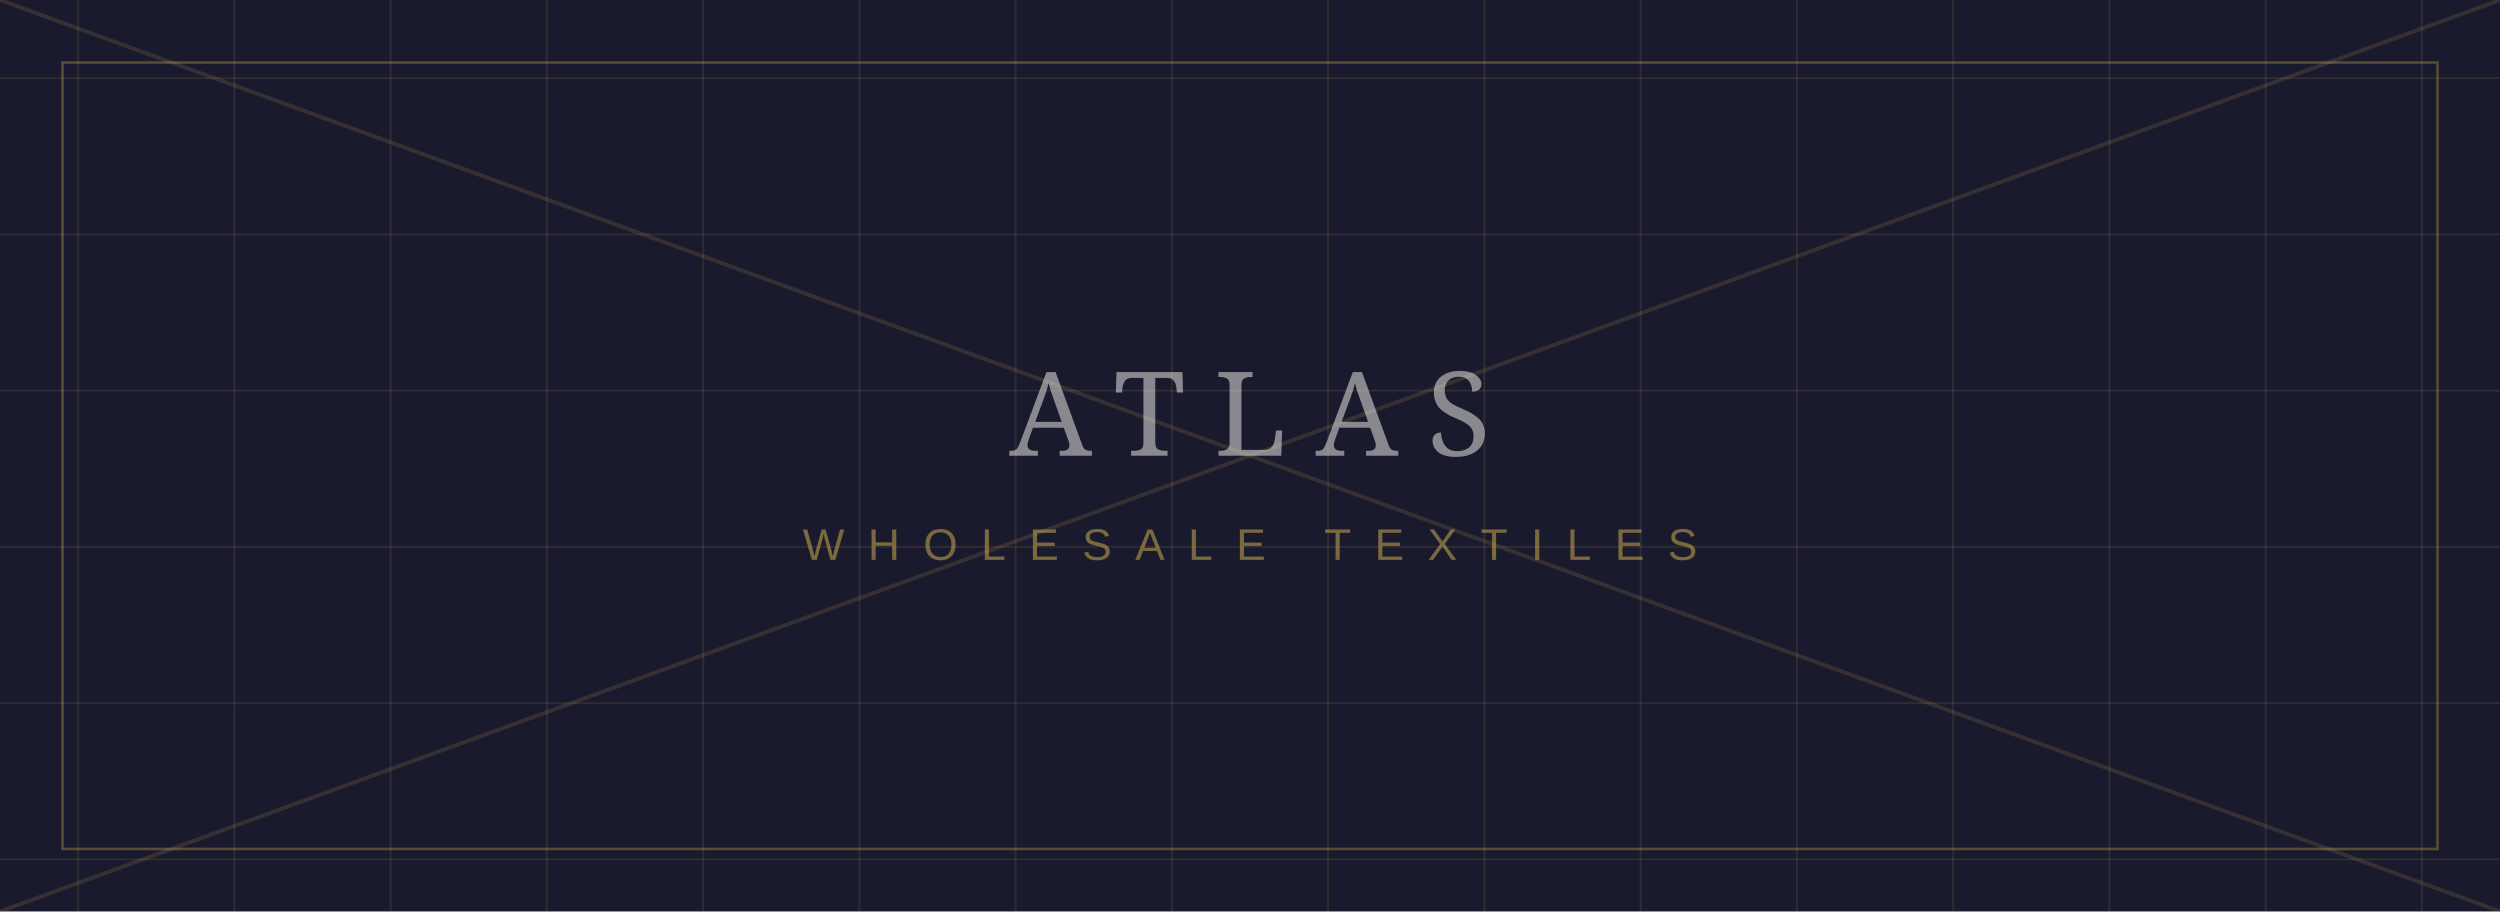
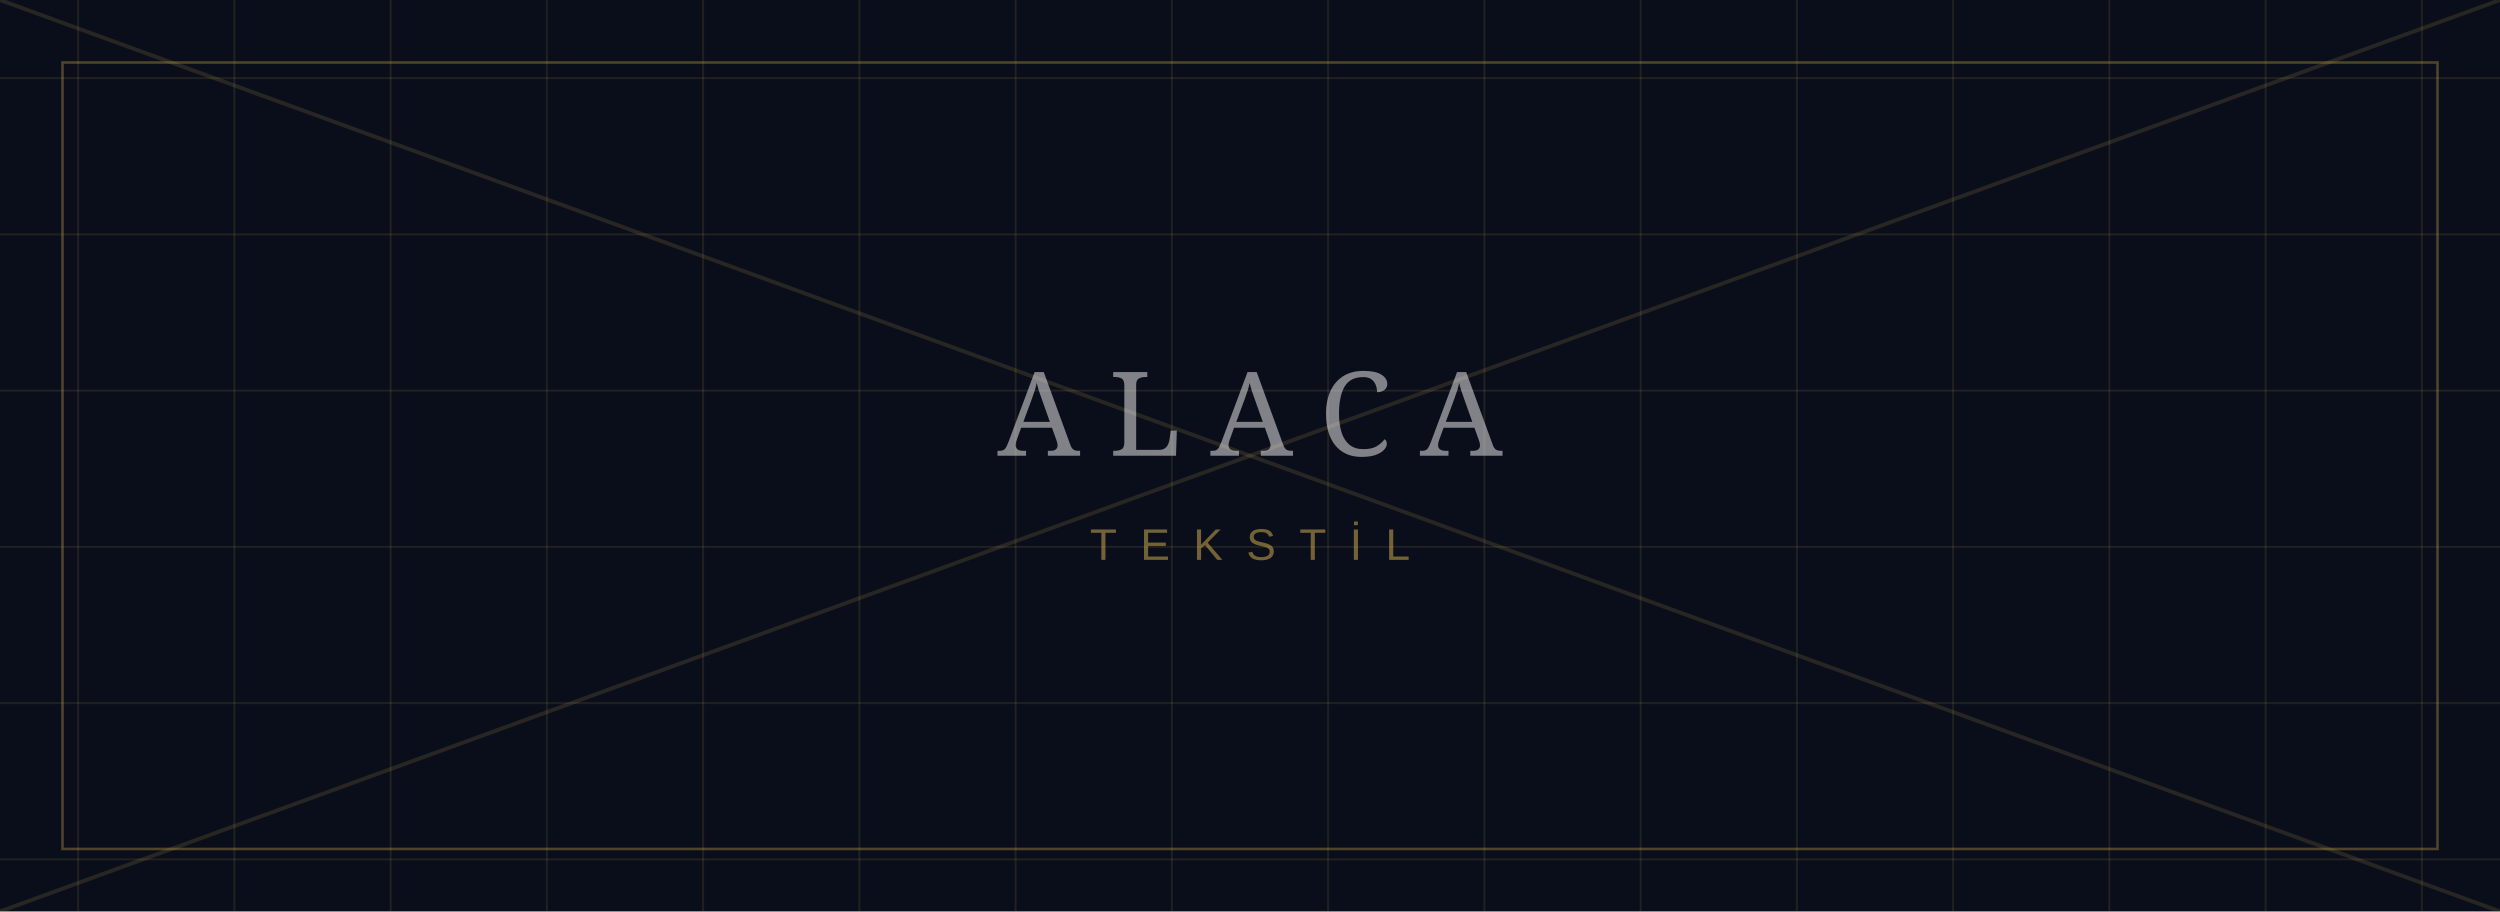
<svg xmlns="http://www.w3.org/2000/svg" width="1920" height="700" viewBox="0 0 1920 700">
-   <rect width="1920" height="700" fill="#1A1A2E" />
+   <rect width="1920" height="700" fill="#0A0E1A" />
  <defs>
    <pattern id="weave" width="120" height="120" patternUnits="userSpaceOnUse">
      <line x1="0" y1="60" x2="120" y2="60" stroke="#C9A84C" stroke-width="1.5" opacity="0.12" />
      <line x1="60" y1="0" x2="60" y2="120" stroke="#C9A84C" stroke-width="1.5" opacity="0.12" />
    </pattern>
  </defs>
  <rect width="1920" height="700" fill="url(#weave)" />
  <line x1="0" y1="0" x2="1920" y2="700" stroke="#C9A84C" stroke-width="3" opacity="0.16" />
  <line x1="1920" y1="0" x2="0" y2="700" stroke="#C9A84C" stroke-width="3" opacity="0.16" />
  <rect x="48" y="48" width="1824" height="604" fill="none" stroke="#C9A84C" stroke-opacity="0.35" stroke-width="2" />
-   <text x="960" y="350" text-anchor="middle" font-family="Georgia, serif" font-size="90" fill="#F8F5F0" opacity="0.5" letter-spacing="22">ATLAS</text>
-   <text x="960" y="430" text-anchor="middle" font-family="Arial, sans-serif" font-size="34" fill="#C9A84C" opacity="0.55" letter-spacing="18">WHOLESALE TEXTILES</text>
+   <text x="960" y="350" text-anchor="middle" font-family="Georgia, serif" font-size="90" fill="#F5F5F5" opacity="0.5" letter-spacing="22">ALACA</text>
+   <text x="960" y="430" text-anchor="middle" font-family="Arial, sans-serif" font-size="34" fill="#C9A84C" opacity="0.55" letter-spacing="18">TEKSTİL</text>
</svg>
